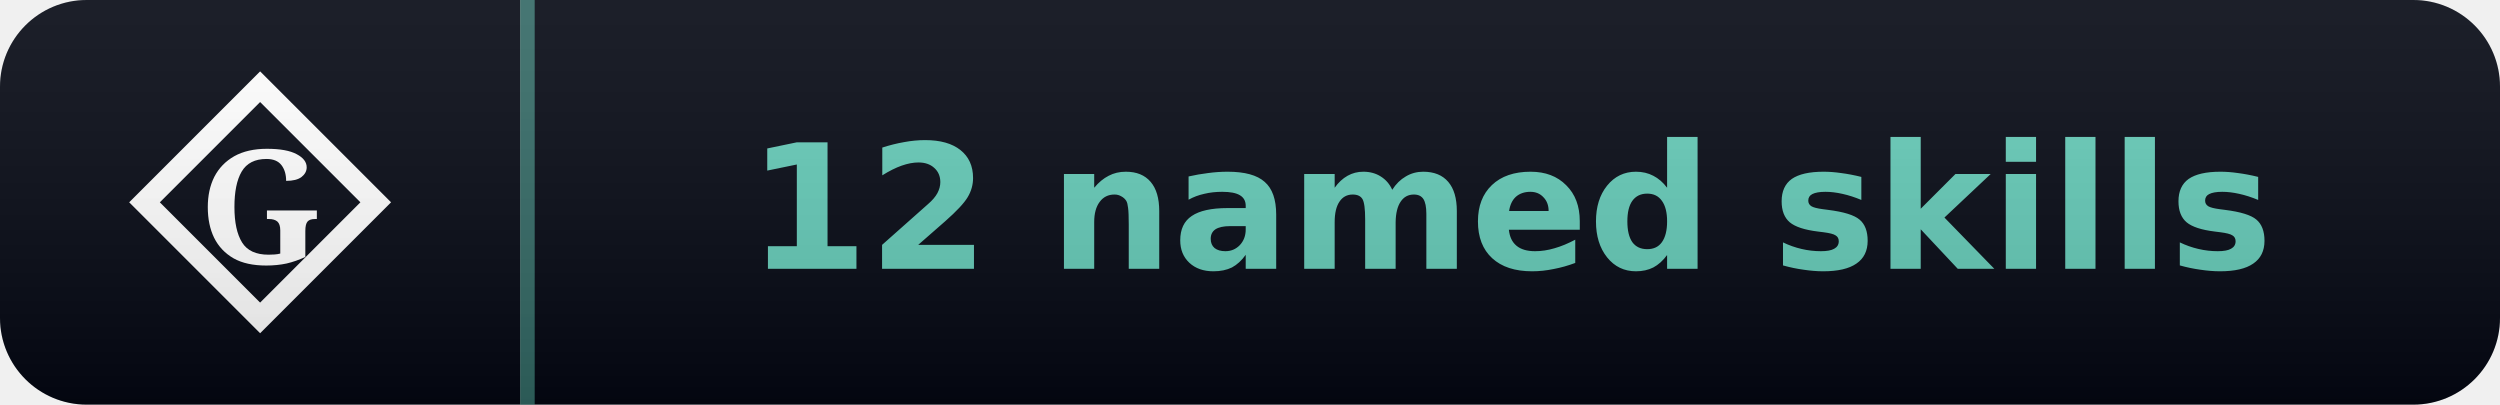
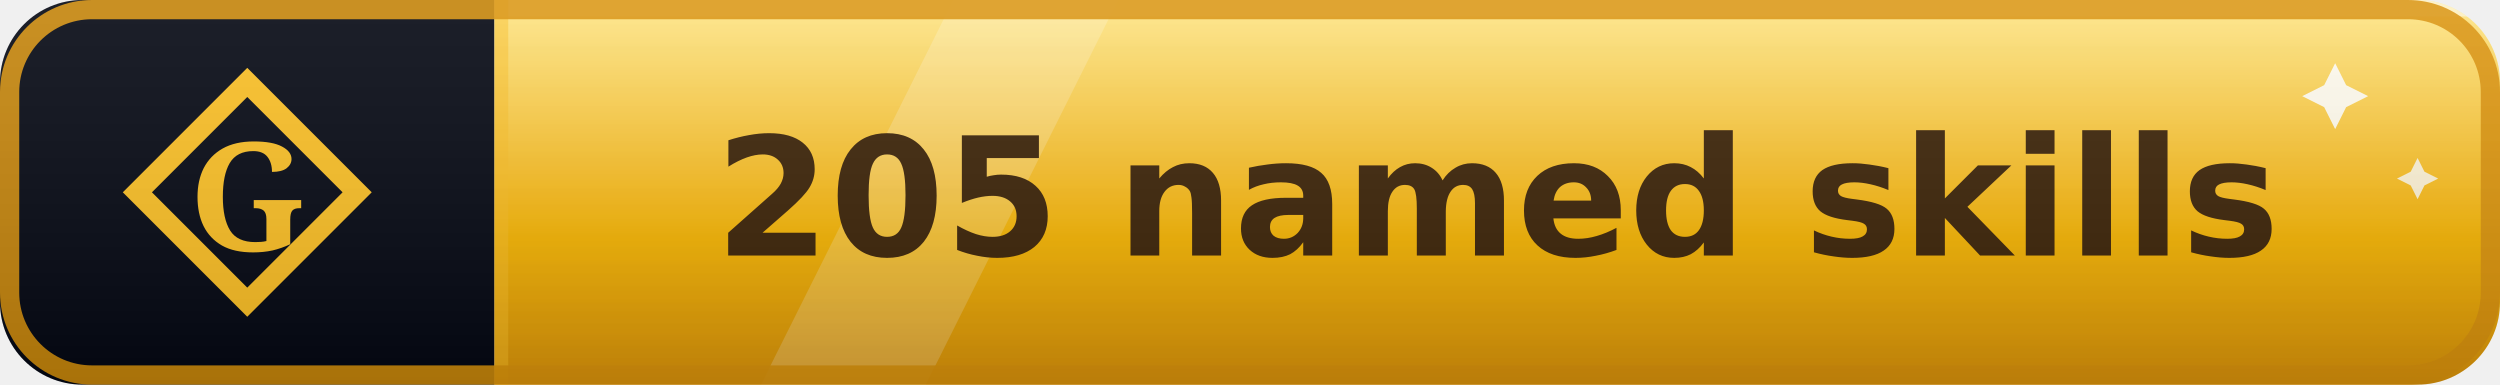
- <svg xmlns="http://www.w3.org/2000/svg" width="173" height="28" viewBox="0 0 173 28" role="img" aria-label="Gaia: 12 named skills">
+ <svg xmlns="http://www.w3.org/2000/svg" width="182" height="28" viewBox="0 0 182 28" role="img" aria-label="Gaia: 205 named skills">
  <linearGradient id="sh" x2="0" y2="100%">
    <stop offset="0" stop-color="#fff" stop-opacity=".10" />
    <stop offset="1" stop-opacity=".14" />
  </linearGradient>
  <clipPath id="rc">
-     <rect width="173" height="28" rx="6" fill="#fff" />
+     <rect width="182" height="28" rx="6" fill="#fff" />
  </clipPath>
  <g clip-path="url(#rc)">
+     <linearGradient id="aus" x1="0" y1="0" x2="0" y2="1">
+       <stop offset="0" stop-color="#fde68a" />
+       <stop offset="0.46" stop-color="#fbbf24" />
+       <stop offset="0.62" stop-color="#f7b500" />
+       <stop offset="1" stop-color="#d9920a" />
+     </linearGradient>
    <rect width="36" height="28" fill="#030712" />
-     <rect x="36.0" width="137.0" height="28" fill="#030712" />
-     <rect x="36.0" width="1" height="28" fill="rgba(99,202,183,0.5)" />
-     <path d="M 18.0 6 L 26.0 14 L 18.0 22 L 10.0 14 Z" fill="none" stroke="#ffffff" stroke-width="1.5" stroke-linejoin="miter" />
-     <text x="18.0" y="14" font-family="EB Garamond, Georgia, serif" font-weight="600" font-size="11" fill="#ffffff" text-anchor="middle" dominant-baseline="central">G</text>
-     <text x="104.5" y="18.6" font-family="Verdana,DejaVu Sans,sans-serif" font-size="12" font-weight="700" text-anchor="middle" fill="#63cab7">12 named skills</text>
-     <rect width="173" height="28" fill="url(#sh)" />
+     <rect x="36.0" width="146.0" height="28" fill="url(#aus)" />
+     <polygon points="69.4,0 81.4,0 67.4,28 55.4,28" fill="#fff" opacity="0.20" />
+     <rect x="36.0" y="0" width="146.0" height="1.2" fill="#fff" opacity="0.5" />
+     <path d="M 170.0 4.6 L 170.8 6.2 L 172.4 7.0 L 170.8 7.8 L 170.0 9.4 L 169.2 7.8 L 167.6 7.0 L 169.2 6.2 Z" fill="#fffdf5" opacity="0.95" />
+     <path d="M 176.0 11.5 L 176.5 12.5 L 177.5 13.0 L 176.5 13.5 L 176.0 14.5 L 175.5 13.5 L 174.5 13.0 L 175.5 12.5 Z" fill="#fffdf5" opacity="0.85" />
+     <rect x="36.0" width="1" height="28" fill="rgba(251,191,36,0.5)" />
+     <path d="M 18.0 6 L 26.0 14 L 18.0 22 L 10.0 14 Z" fill="none" stroke="#fbbf24" stroke-width="1.5" stroke-linejoin="miter" />
+     <text x="18.0" y="14" font-family="EB Garamond, Georgia, serif" font-weight="600" font-size="11" fill="#fbbf24" text-anchor="middle" dominant-baseline="central">G</text>
+     <text x="109.0" y="18.6" font-family="Verdana,DejaVu Sans,sans-serif" font-size="12" font-weight="700" text-anchor="middle" fill="#3b2206">205 named skills</text>
+     <rect x="0.7" y="0.7" width="180.6" height="26.6" fill="none" stroke="rgba(217,146,10,0.9)" stroke-width="1.4" rx="6" />
+     <rect width="182" height="28" fill="url(#sh)" />
  </g>
</svg>
